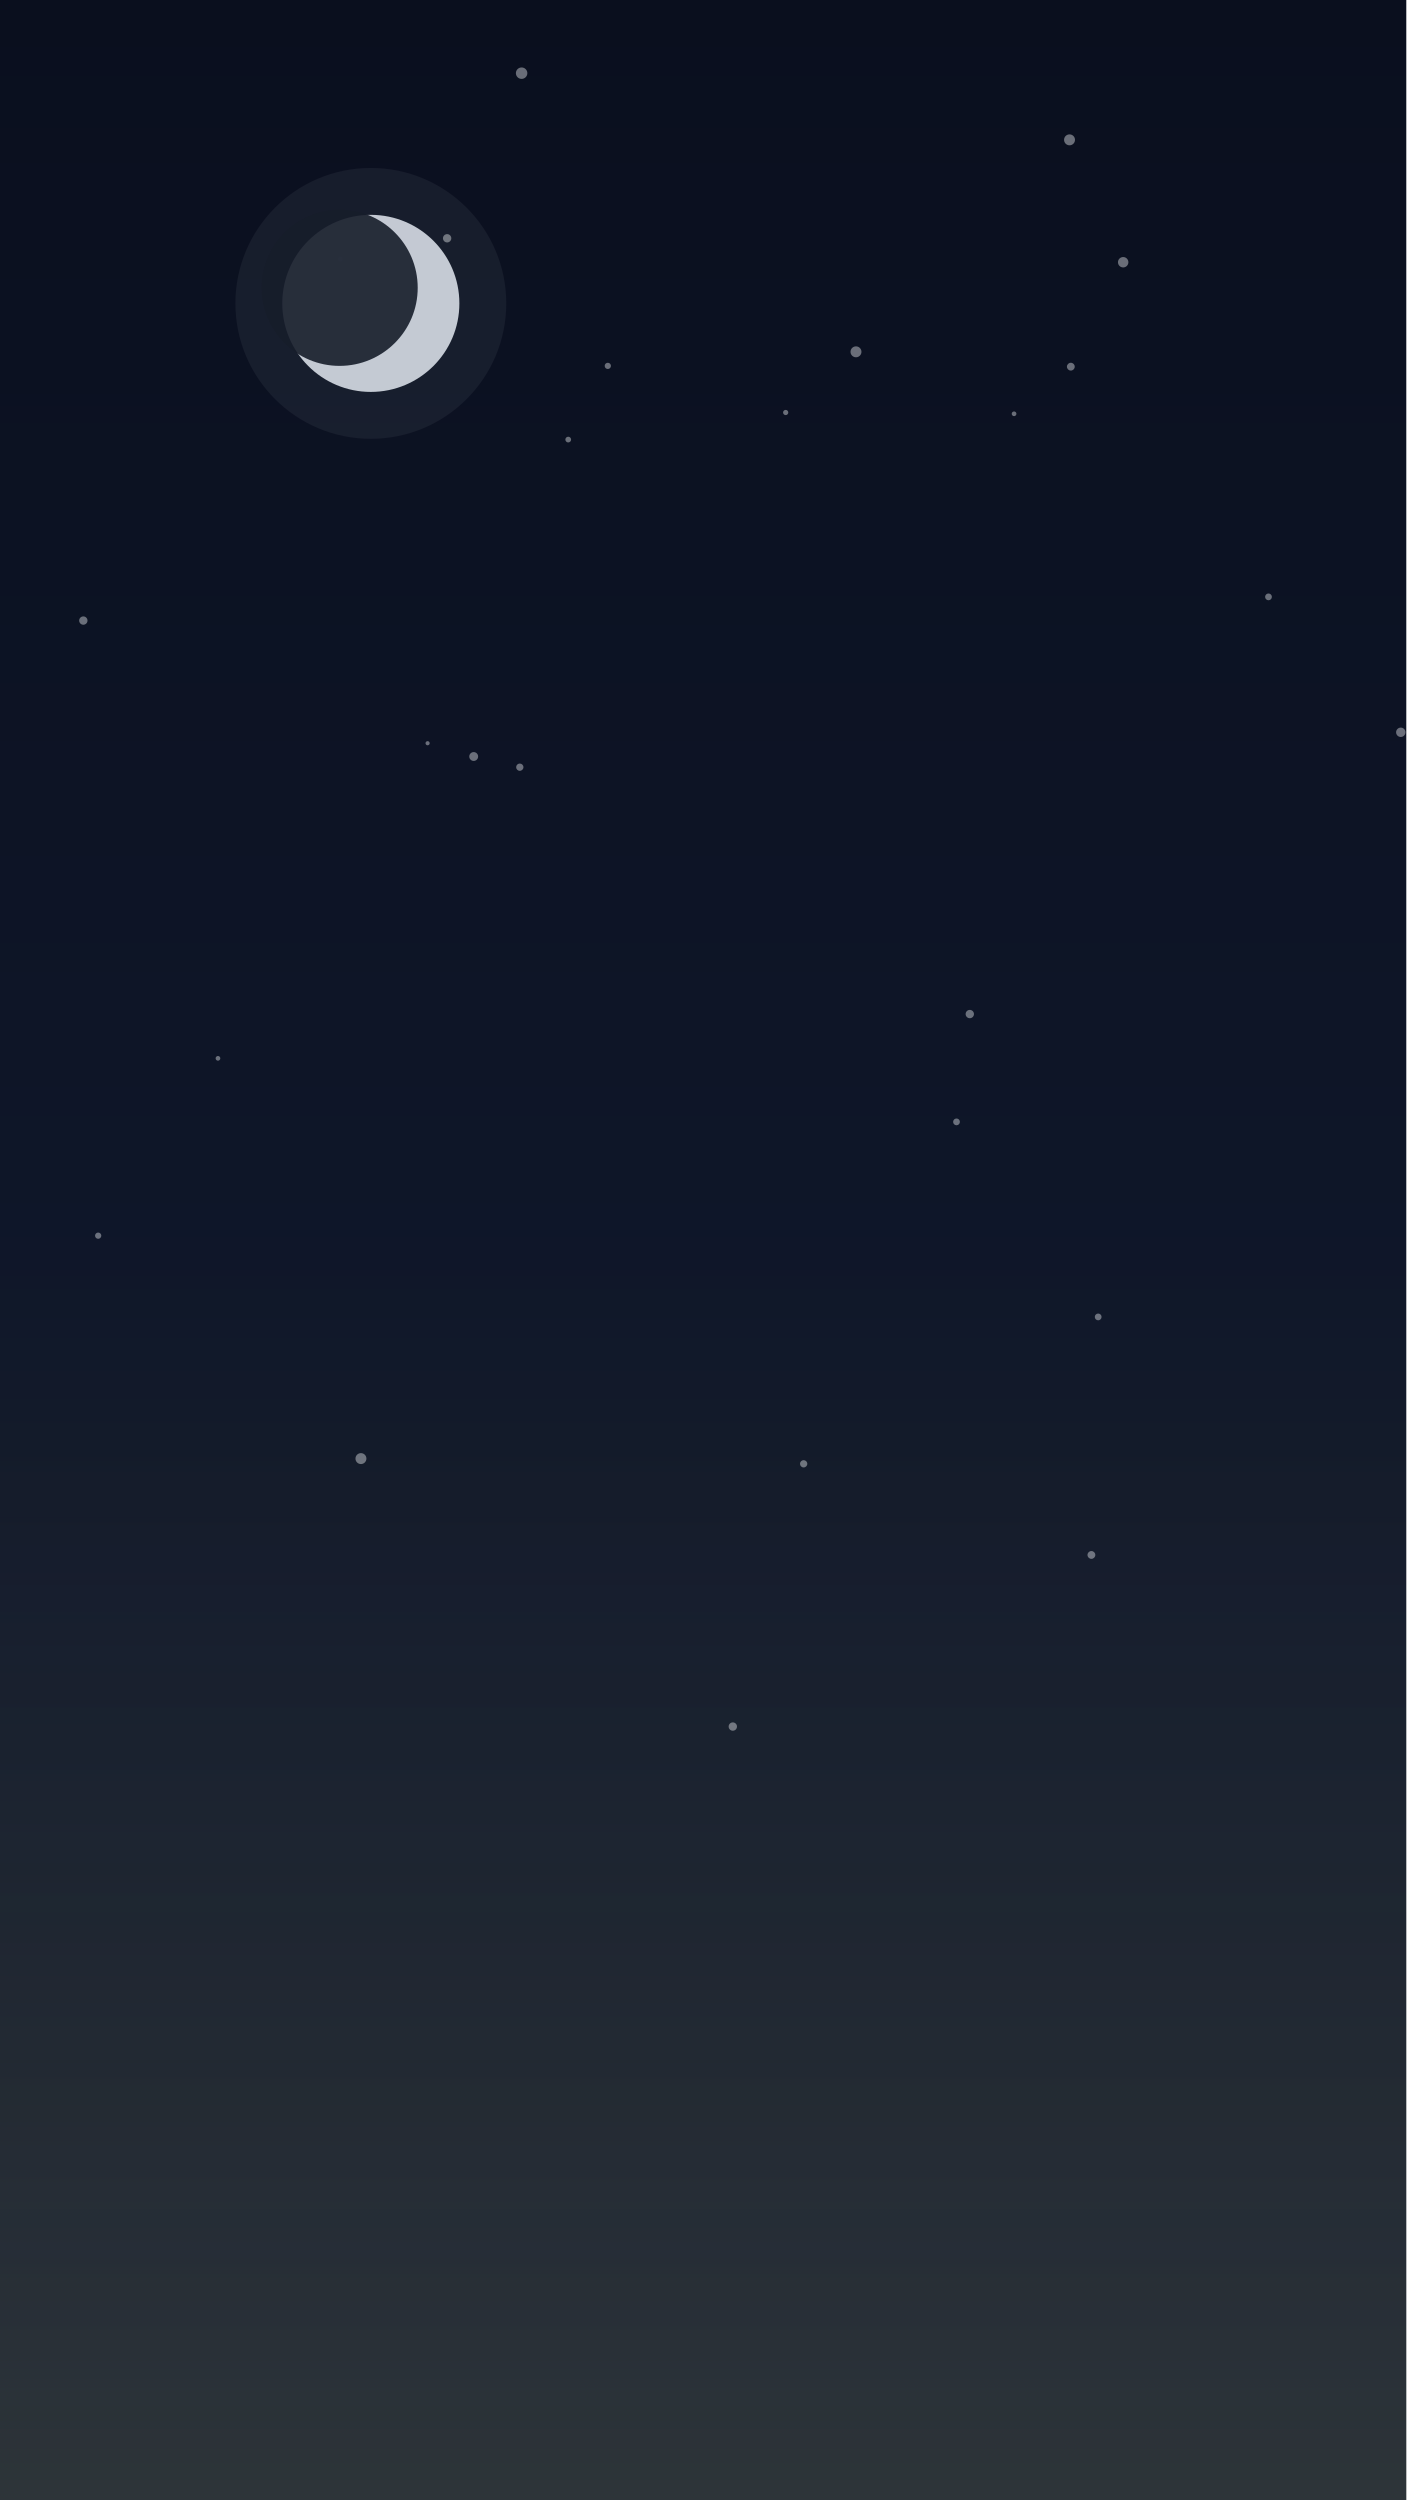
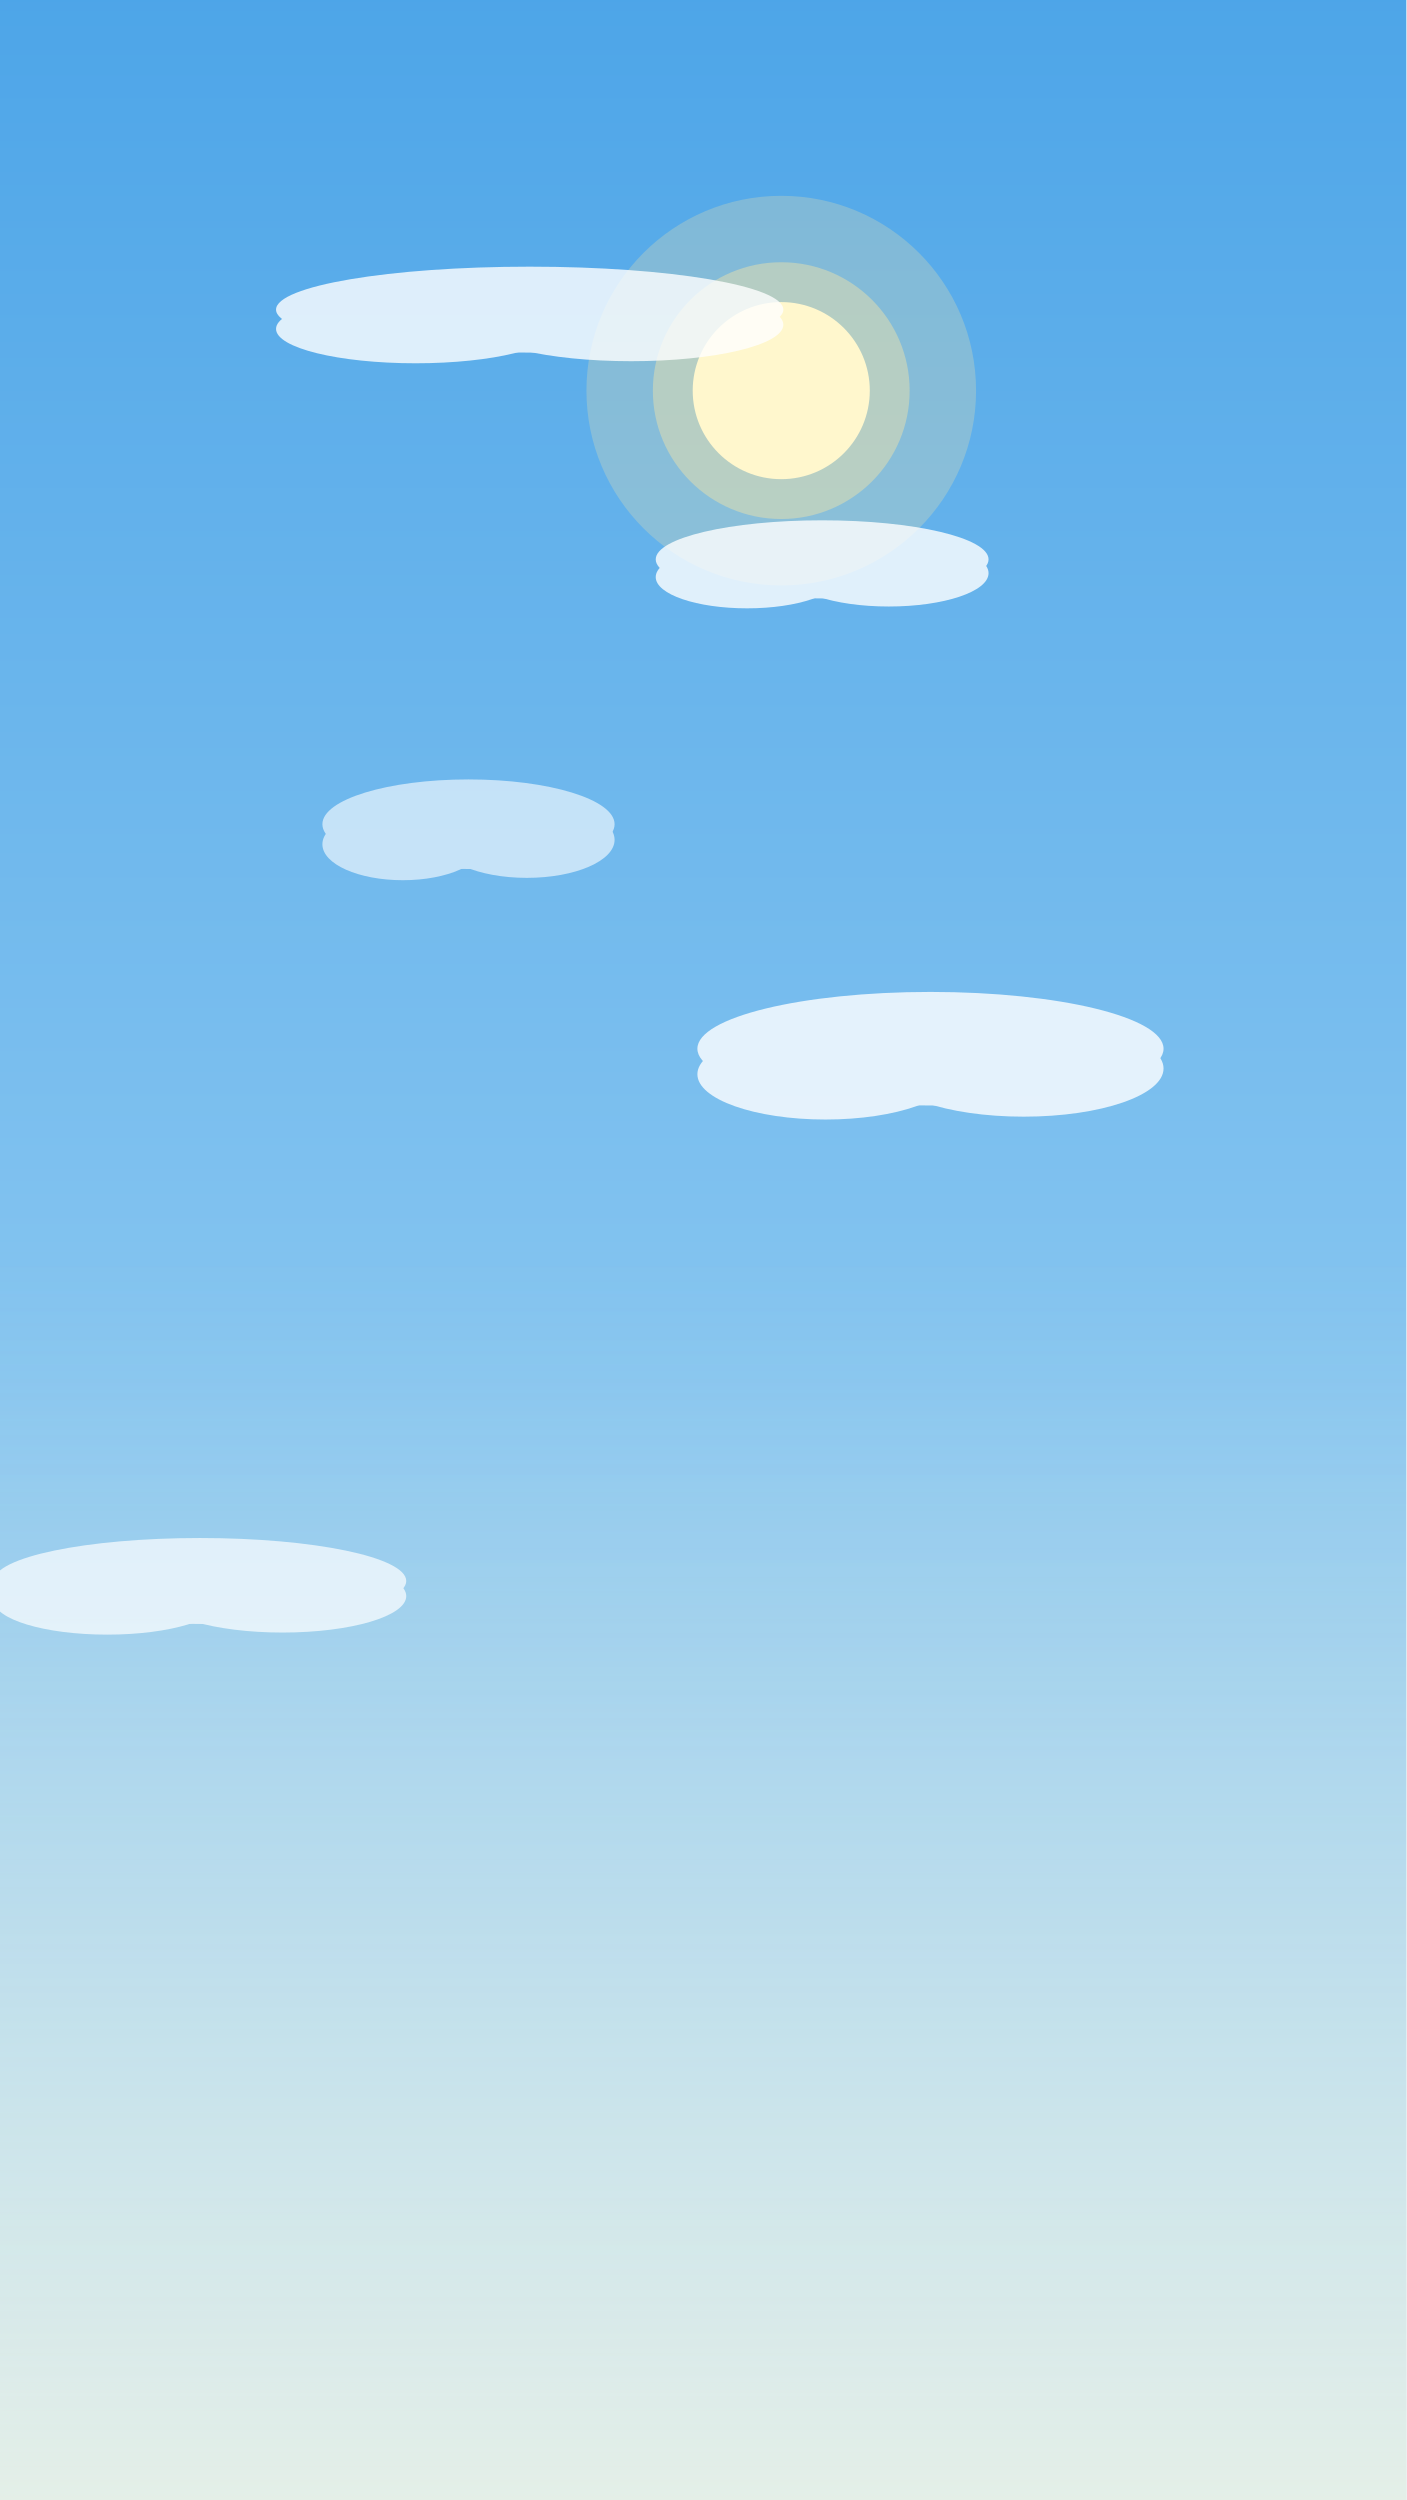
<svg xmlns="http://www.w3.org/2000/svg" width="540" height="960" viewBox="0 0 540 960" preserveAspectRatio="none">
  <defs>
    <linearGradient id="sky" x1="0" y1="0" x2="0" y2="1">
-       <stop offset="0" stop-color="#0a0f1e" />
-       <stop offset="0.55" stop-color="#0f172a" />
-       <stop offset="1" stop-color="#16233d" />
+       <stop offset="0" stop-color="#4da5e8" />
+       <stop offset="0.55" stop-color="#86c5f0" />
+       <stop offset="1" stop-color="#d6edfb" />
    </linearGradient>
    <linearGradient id="horizon" x1="0" y1="0" x2="0" y2="1">
-       <stop offset="0" stop-color="#facc15" stop-opacity="0" />
-       <stop offset="1" stop-color="#facc15" stop-opacity="0.1" />
+       <stop offset="0" stop-color="#fff3c4" stop-opacity="0" />
+       <stop offset="1" stop-color="#fff3c4" stop-opacity="0.35" />
    </linearGradient>
  </defs>
  <rect width="540" height="960" fill="url(#sky)" />
  <rect y="480" width="540" height="480" fill="url(#horizon)" />
-   <g fill="#f8fafc" opacity="0.4">
-     <circle cx="372.4" cy="389.4" r="1.6" />
-     <circle cx="421.7" cy="505.7" r="1.3" />
-     <circle cx="37.7" cy="474.5" r="1.2" />
-     <circle cx="410.7" cy="53.7" r="2.1" />
-     <circle cx="218.2" cy="168.8" r="1.1" />
-     <circle cx="164.2" cy="285.4" r="0.8" />
-     <circle cx="171.7" cy="91.5" r="1.6" />
-     <circle cx="130.7" cy="99.5" r="0.9" />
-     <circle cx="281.4" cy="663" r="1.6" />
-     <circle cx="411.2" cy="140.8" r="1.5" />
-     <circle cx="328.7" cy="135.1" r="2.1" />
-     <circle cx="181.9" cy="290.5" r="1.7" />
-     <circle cx="301.7" cy="158.4" r="1" />
-     <circle cx="367.3" cy="430.8" r="1.3" />
-     <circle cx="431.3" cy="100.7" r="2" />
-     <circle cx="200.3" cy="28.1" r="2.2" />
-     <circle cx="389.4" cy="158.9" r="0.9" />
-     <circle cx="308.6" cy="562.1" r="1.4" />
-     <circle cx="233.4" cy="140.5" r="1.2" />
-     <circle cx="199.6" cy="294.6" r="1.4" />
-     <circle cx="138.6" cy="560.1" r="2.1" />
-     <circle cx="83.7" cy="406.4" r="0.9" />
-     <circle cx="537.9" cy="281.2" r="1.8" />
-     <circle cx="32" cy="238.3" r="1.6" />
-     <circle cx="487.1" cy="229.2" r="1.3" />
-     <circle cx="419.1" cy="597.1" r="1.5" />
+   <circle cx="300" cy="150" r="74.8" fill="#ffe9a3" opacity="0.25" />
+   <circle cx="300" cy="150" r="49.3" fill="#ffe9a3" opacity="0.4" />
+   <circle cx="300" cy="150" r="34" fill="#fff7cd" />
+   <g fill="#ffffff" opacity="0.8">
+     <ellipse cx="357.3" cy="402.7" rx="89.5" ry="21.8" />
+     <ellipse cx="317" cy="412.5" rx="49.2" ry="17.4" />
+     <ellipse cx="393.1" cy="410.3" rx="53.7" ry="18.5" />
  </g>
-   <circle cx="142.4" cy="116.5" r="34" fill="#e2e8f0" opacity="0.85" />
-   <circle cx="130.4" cy="110.5" r="30" fill="#0a0f1e" opacity="0.9" />
-   <circle cx="142.4" cy="116.5" r="52" fill="#e2e8f0" opacity="0.06" />
+   <g fill="#ffffff" opacity="0.8">
+     <ellipse cx="203.4" cy="118.9" rx="97.4" ry="16.5" />
+     <ellipse cx="159.6" cy="126.3" rx="53.6" ry="13.2" />
+     <ellipse cx="242.4" cy="124.7" rx="58.4" ry="14" />
+   </g>
+   <g fill="#ffffff" opacity="0.7">
+     <ellipse cx="76.8" cy="607.1" rx="79.2" ry="16.5" />
+     <ellipse cx="41.2" cy="614.5" rx="43.6" ry="13.2" />
+     <ellipse cx="108.5" cy="612.9" rx="47.5" ry="14" />
+   </g>
+   <g fill="#ffffff" opacity="0.6">
+     <ellipse cx="179.9" cy="316.5" rx="56.1" ry="17.2" />
+     <ellipse cx="154.7" cy="324.2" rx="30.9" ry="13.8" />
+     <ellipse cx="202.3" cy="322.5" rx="33.7" ry="14.6" />
+   </g>
+   <g fill="#ffffff" opacity="0.8">
+     <ellipse cx="315.7" cy="214.8" rx="63.9" ry="15" />
+     <ellipse cx="286.9" cy="221.6" rx="35.1" ry="12" />
+     <ellipse cx="341.3" cy="220.1" rx="38.3" ry="12.8" />
+   </g>
</svg>
